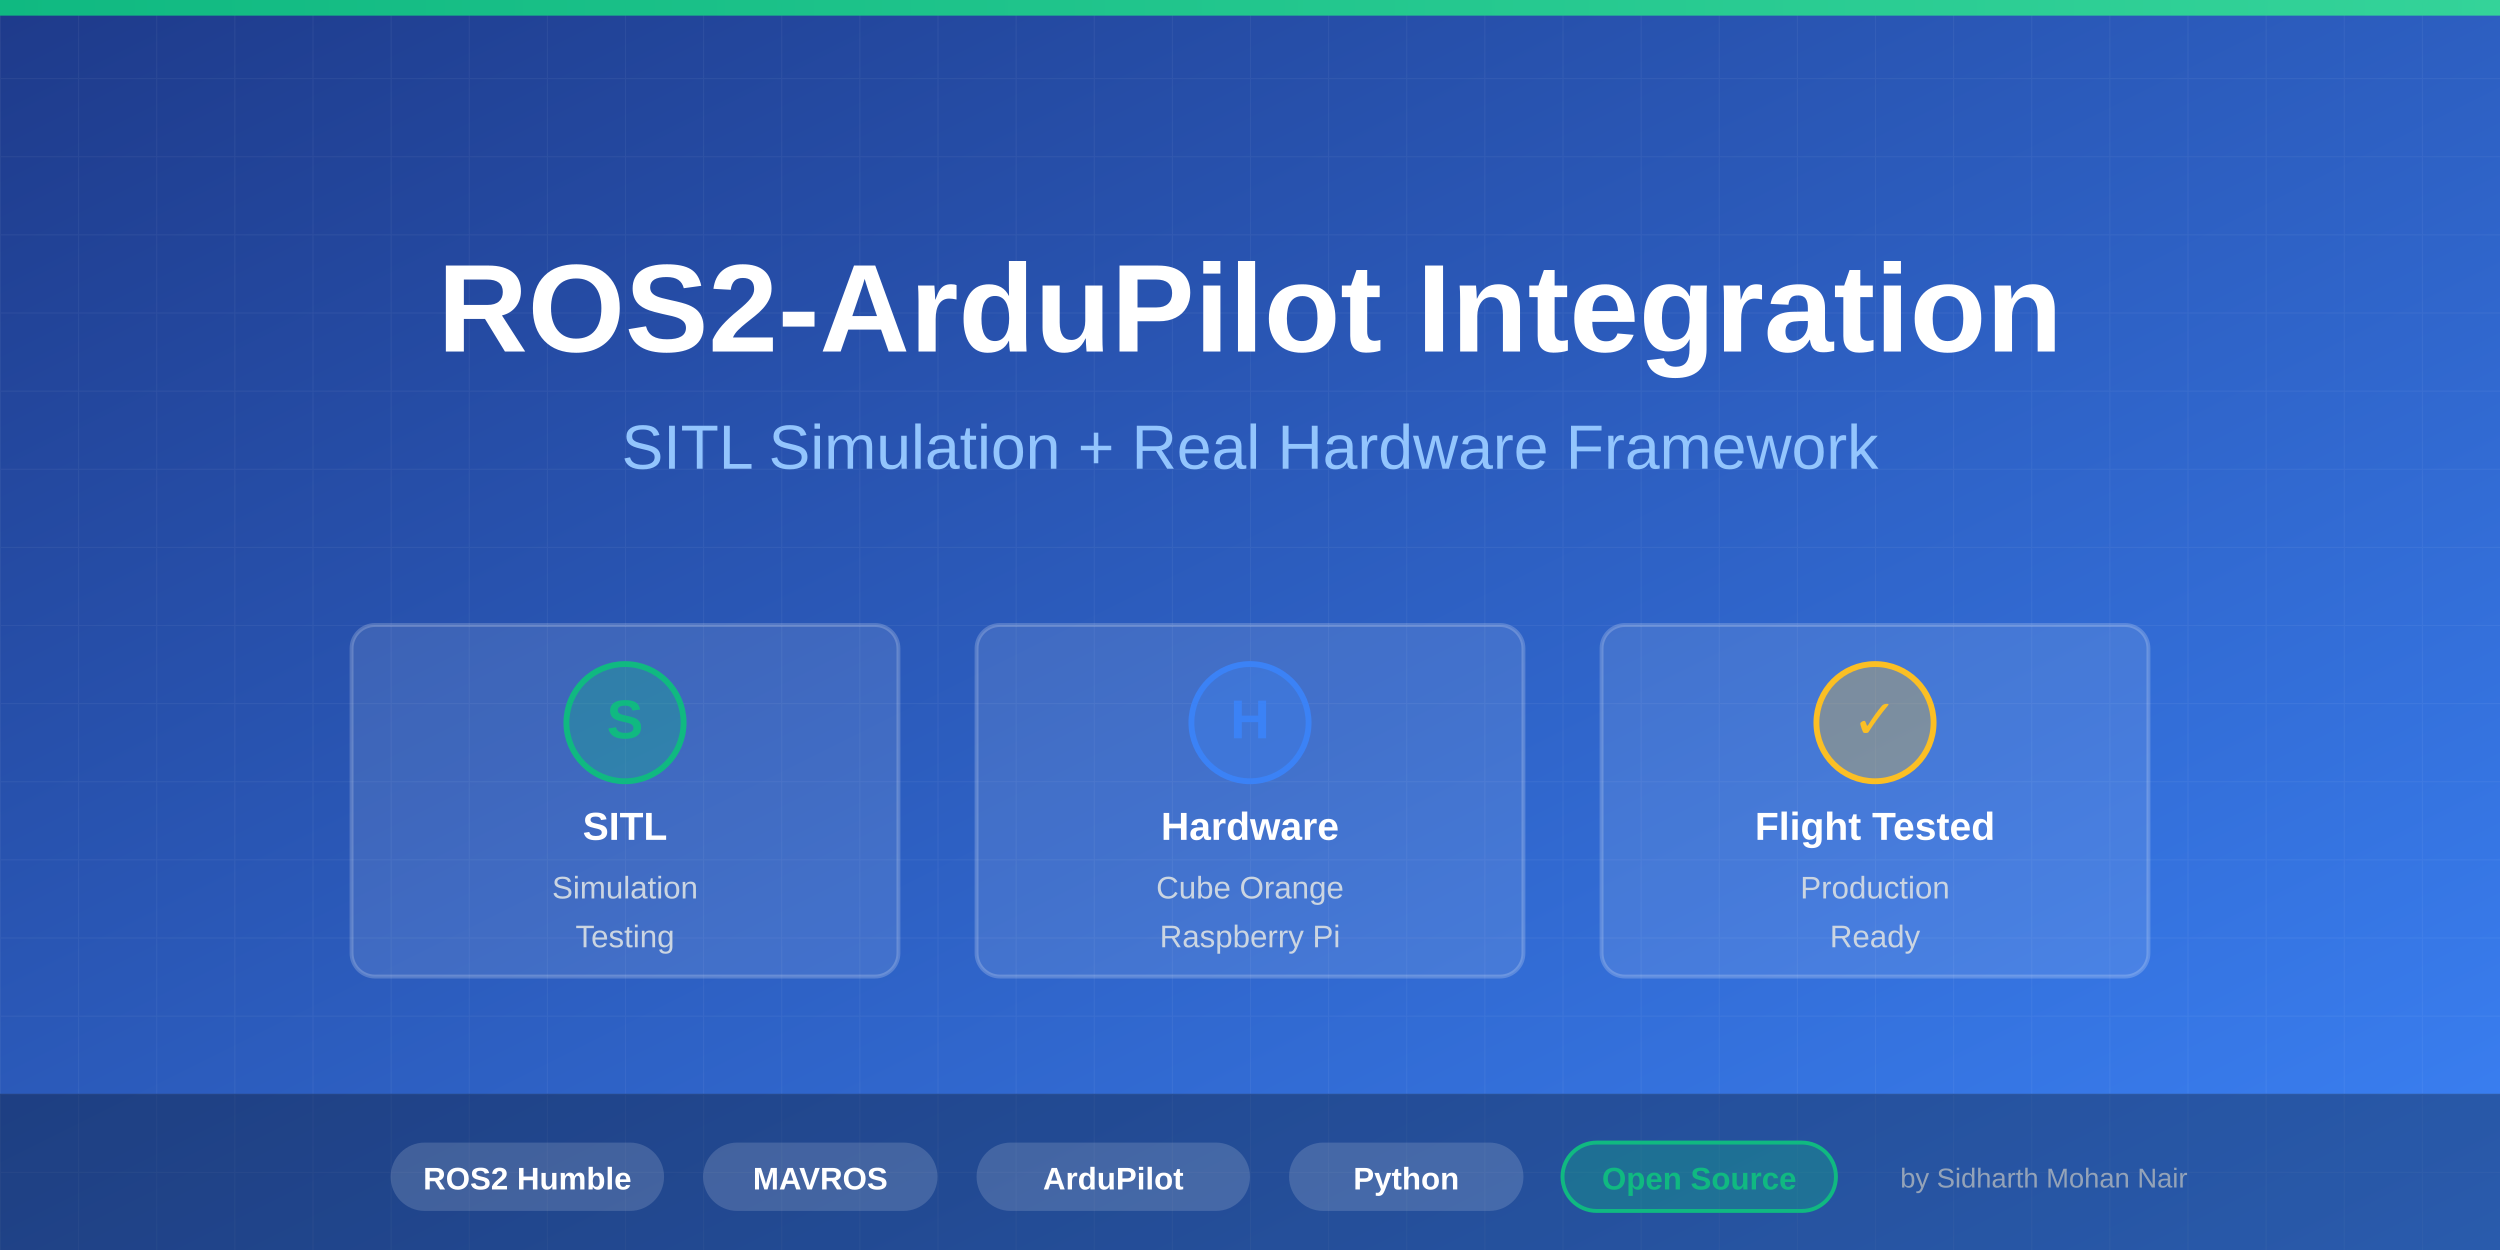
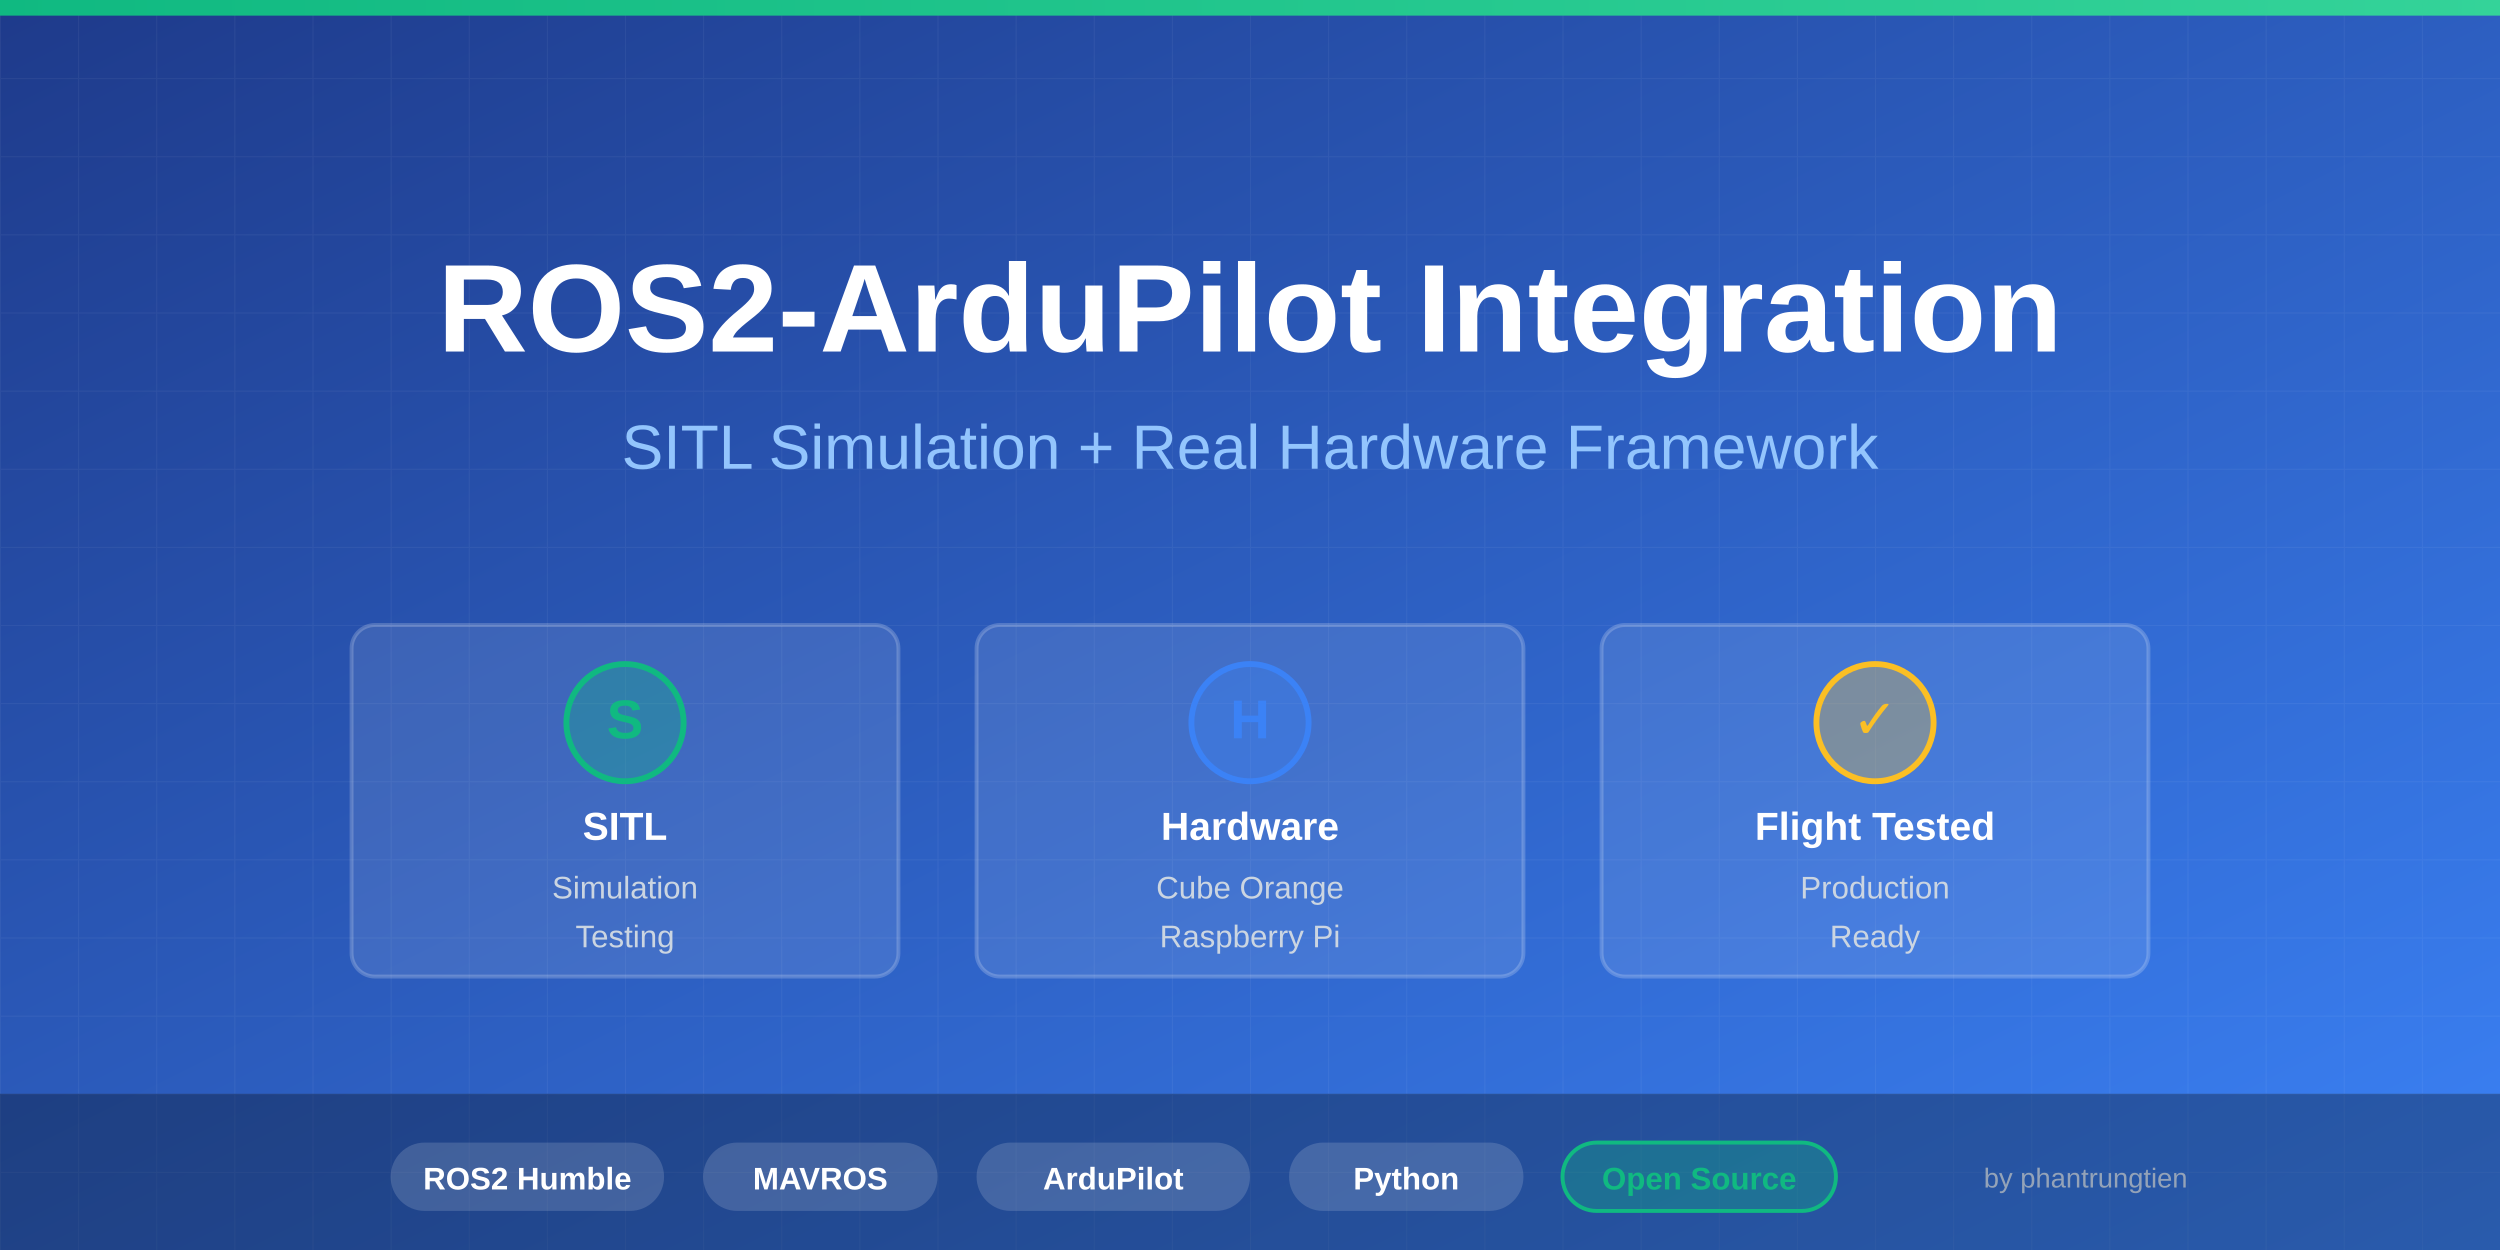
<svg xmlns="http://www.w3.org/2000/svg" width="1280" height="640">
  <defs>
    <linearGradient id="bgGradient" x1="0%" y1="0%" x2="100%" y2="100%">
      <stop offset="0%" style="stop-color:#1e3a8a;stop-opacity:1" />
      <stop offset="100%" style="stop-color:#3b82f6;stop-opacity:1" />
    </linearGradient>
    <linearGradient id="accentGradient" x1="0%" y1="0%" x2="100%" y2="0%">
      <stop offset="0%" style="stop-color:#10b981;stop-opacity:1" />
      <stop offset="100%" style="stop-color:#34d399;stop-opacity:1" />
    </linearGradient>
  </defs>
  <rect width="1280" height="640" fill="url(#bgGradient)" />
  <pattern id="grid" width="40" height="40" patternUnits="userSpaceOnUse">
    <path d="M 40 0 L 0 0 0 40" fill="none" stroke="rgba(255,255,255,0.05)" stroke-width="1" />
  </pattern>
  <rect width="1280" height="640" fill="url(#grid)" />
  <rect x="0" y="0" width="1280" height="8" fill="url(#accentGradient)" />
  <text x="640" y="180" font-family="Arial, sans-serif" font-size="64" font-weight="bold" text-anchor="middle" fill="#ffffff">
    ROS2-ArduPilot Integration
  </text>
  <text x="640" y="240" font-family="Arial, sans-serif" font-size="32" text-anchor="middle" fill="#93c5fd">
    SITL Simulation + Real Hardware Framework
  </text>
  <g transform="translate(180, 320)">
    <rect width="280" height="180" rx="12" fill="rgba(255,255,255,0.1)" stroke="rgba(255,255,255,0.2)" stroke-width="2" />
    <circle cx="140" cy="50" r="30" fill="rgba(16,185,129,0.3)" stroke="#10b981" stroke-width="3" />
    <text x="140" y="58" font-family="Arial, sans-serif" font-size="28" font-weight="bold" text-anchor="middle" fill="#10b981">S</text>
    <text x="140" y="110" font-family="Arial, sans-serif" font-size="20" font-weight="bold" text-anchor="middle" fill="#ffffff">SITL</text>
    <text x="140" y="140" font-family="Arial, sans-serif" font-size="16" text-anchor="middle" fill="#cbd5e1">Simulation</text>
    <text x="140" y="165" font-family="Arial, sans-serif" font-size="16" text-anchor="middle" fill="#cbd5e1">Testing</text>
  </g>
  <g transform="translate(500, 320)">
    <rect width="280" height="180" rx="12" fill="rgba(255,255,255,0.1)" stroke="rgba(255,255,255,0.2)" stroke-width="2" />
    <circle cx="140" cy="50" r="30" fill="rgba(59,130,246,0.3)" stroke="#3b82f6" stroke-width="3" />
    <text x="140" y="58" font-family="Arial, sans-serif" font-size="28" font-weight="bold" text-anchor="middle" fill="#3b82f6">H</text>
    <text x="140" y="110" font-family="Arial, sans-serif" font-size="20" font-weight="bold" text-anchor="middle" fill="#ffffff">Hardware</text>
    <text x="140" y="140" font-family="Arial, sans-serif" font-size="16" text-anchor="middle" fill="#cbd5e1">Cube Orange</text>
    <text x="140" y="165" font-family="Arial, sans-serif" font-size="16" text-anchor="middle" fill="#cbd5e1">Raspberry Pi</text>
  </g>
  <g transform="translate(820, 320)">
    <rect width="280" height="180" rx="12" fill="rgba(255,255,255,0.1)" stroke="rgba(255,255,255,0.2)" stroke-width="2" />
    <circle cx="140" cy="50" r="30" fill="rgba(251,191,36,0.3)" stroke="#fbbf24" stroke-width="3" />
    <text x="140" y="58" font-family="Arial, sans-serif" font-size="28" font-weight="bold" text-anchor="middle" fill="#fbbf24">✓</text>
    <text x="140" y="110" font-family="Arial, sans-serif" font-size="20" font-weight="bold" text-anchor="middle" fill="#ffffff">Flight Tested</text>
    <text x="140" y="140" font-family="Arial, sans-serif" font-size="16" text-anchor="middle" fill="#cbd5e1">Production</text>
    <text x="140" y="165" font-family="Arial, sans-serif" font-size="16" text-anchor="middle" fill="#cbd5e1">Ready</text>
  </g>
  <rect x="0" y="560" width="1280" height="80" fill="rgba(0,0,0,0.3)" />
  <g transform="translate(200, 585)">
    <rect width="140" height="35" rx="17.5" fill="rgba(255,255,255,0.15)" />
    <text x="70" y="24" font-family="Arial, sans-serif" font-size="16" font-weight="bold" text-anchor="middle" fill="#ffffff">ROS2 Humble</text>
  </g>
  <g transform="translate(360, 585)">
    <rect width="120" height="35" rx="17.5" fill="rgba(255,255,255,0.15)" />
    <text x="60" y="24" font-family="Arial, sans-serif" font-size="16" font-weight="bold" text-anchor="middle" fill="#ffffff">MAVROS</text>
  </g>
  <g transform="translate(500, 585)">
    <rect width="140" height="35" rx="17.5" fill="rgba(255,255,255,0.15)" />
    <text x="70" y="24" font-family="Arial, sans-serif" font-size="16" font-weight="bold" text-anchor="middle" fill="#ffffff">ArduPilot</text>
  </g>
  <g transform="translate(660, 585)">
    <rect width="120" height="35" rx="17.5" fill="rgba(255,255,255,0.15)" />
    <text x="60" y="24" font-family="Arial, sans-serif" font-size="16" font-weight="bold" text-anchor="middle" fill="#ffffff">Python</text>
  </g>
  <g transform="translate(800, 585)">
    <rect width="140" height="35" rx="17.5" fill="rgba(16,185,129,0.3)" stroke="#10b981" stroke-width="2" />
    <text x="70" y="24" font-family="Arial, sans-serif" font-size="16" font-weight="bold" text-anchor="middle" fill="#10b981">Open Source</text>
  </g>
-   <text x="1120" y="608" font-family="Arial, sans-serif" font-size="14" text-anchor="end" fill="#94a3b8">by Sidharth Mohan Nair</text>
+   <text x="1120" y="608" font-family="Arial, sans-serif" font-size="14" text-anchor="end" fill="#94a3b8">by phantrungtien</text>
</svg>
